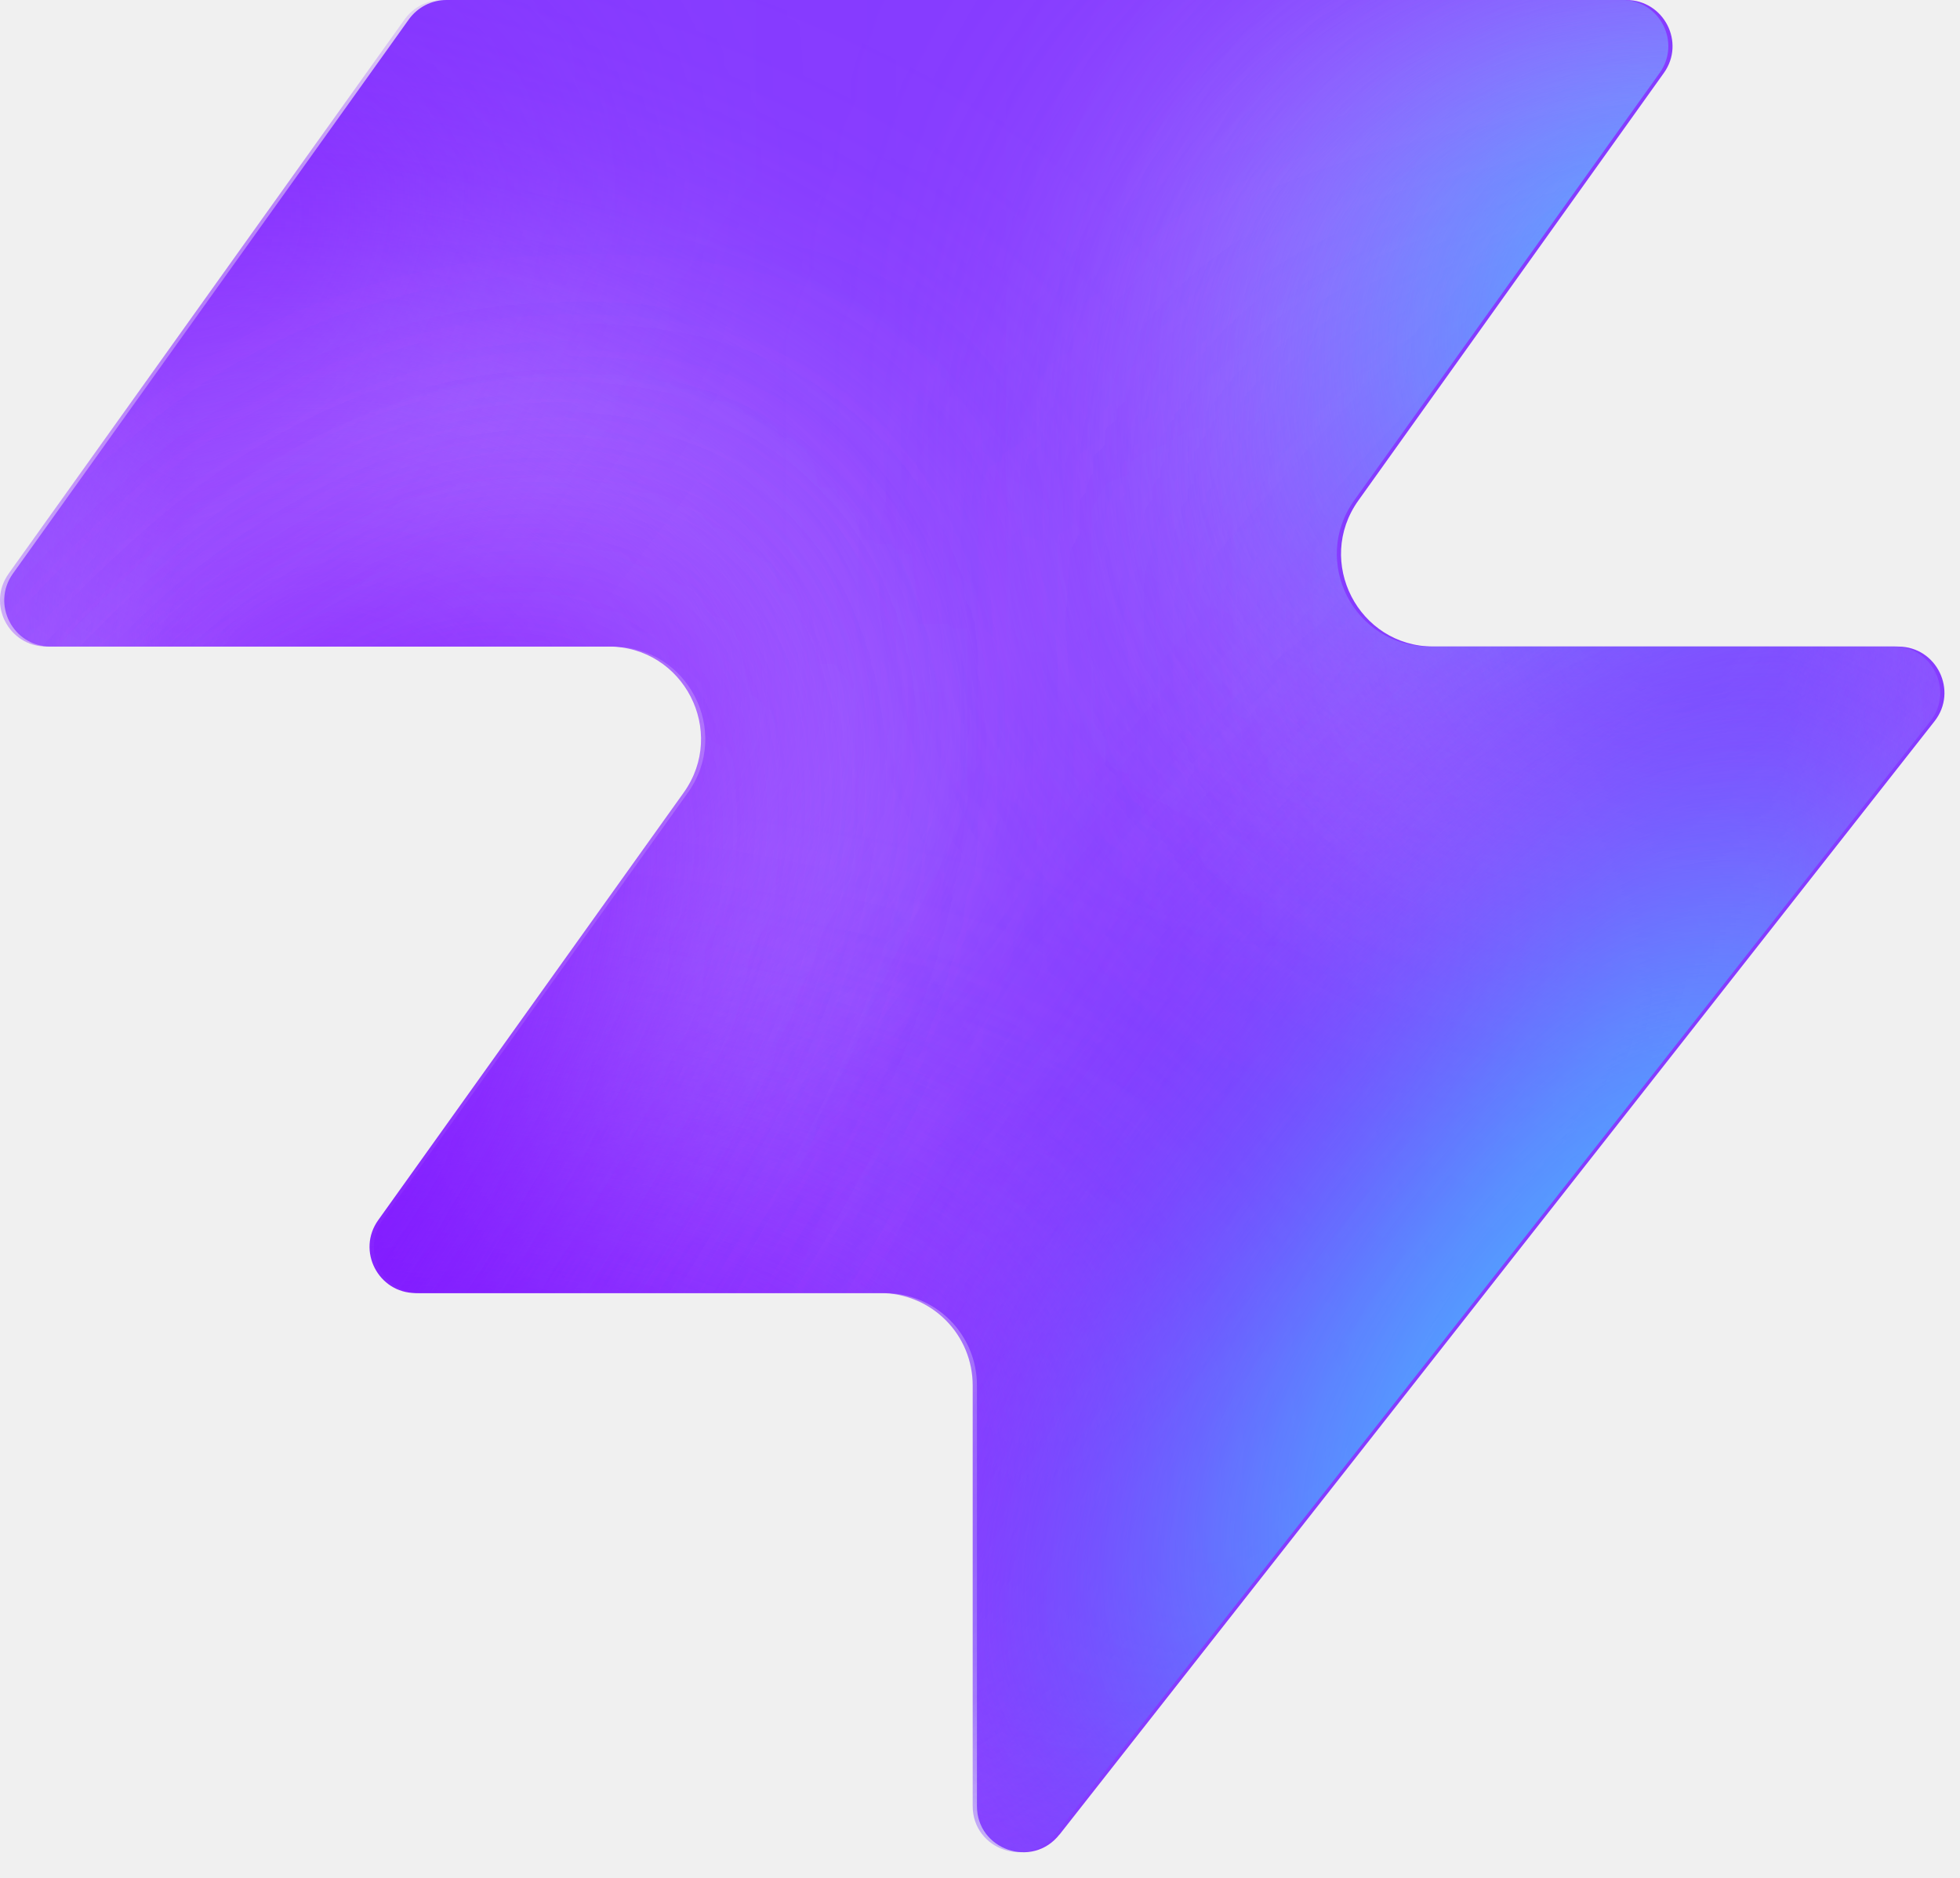
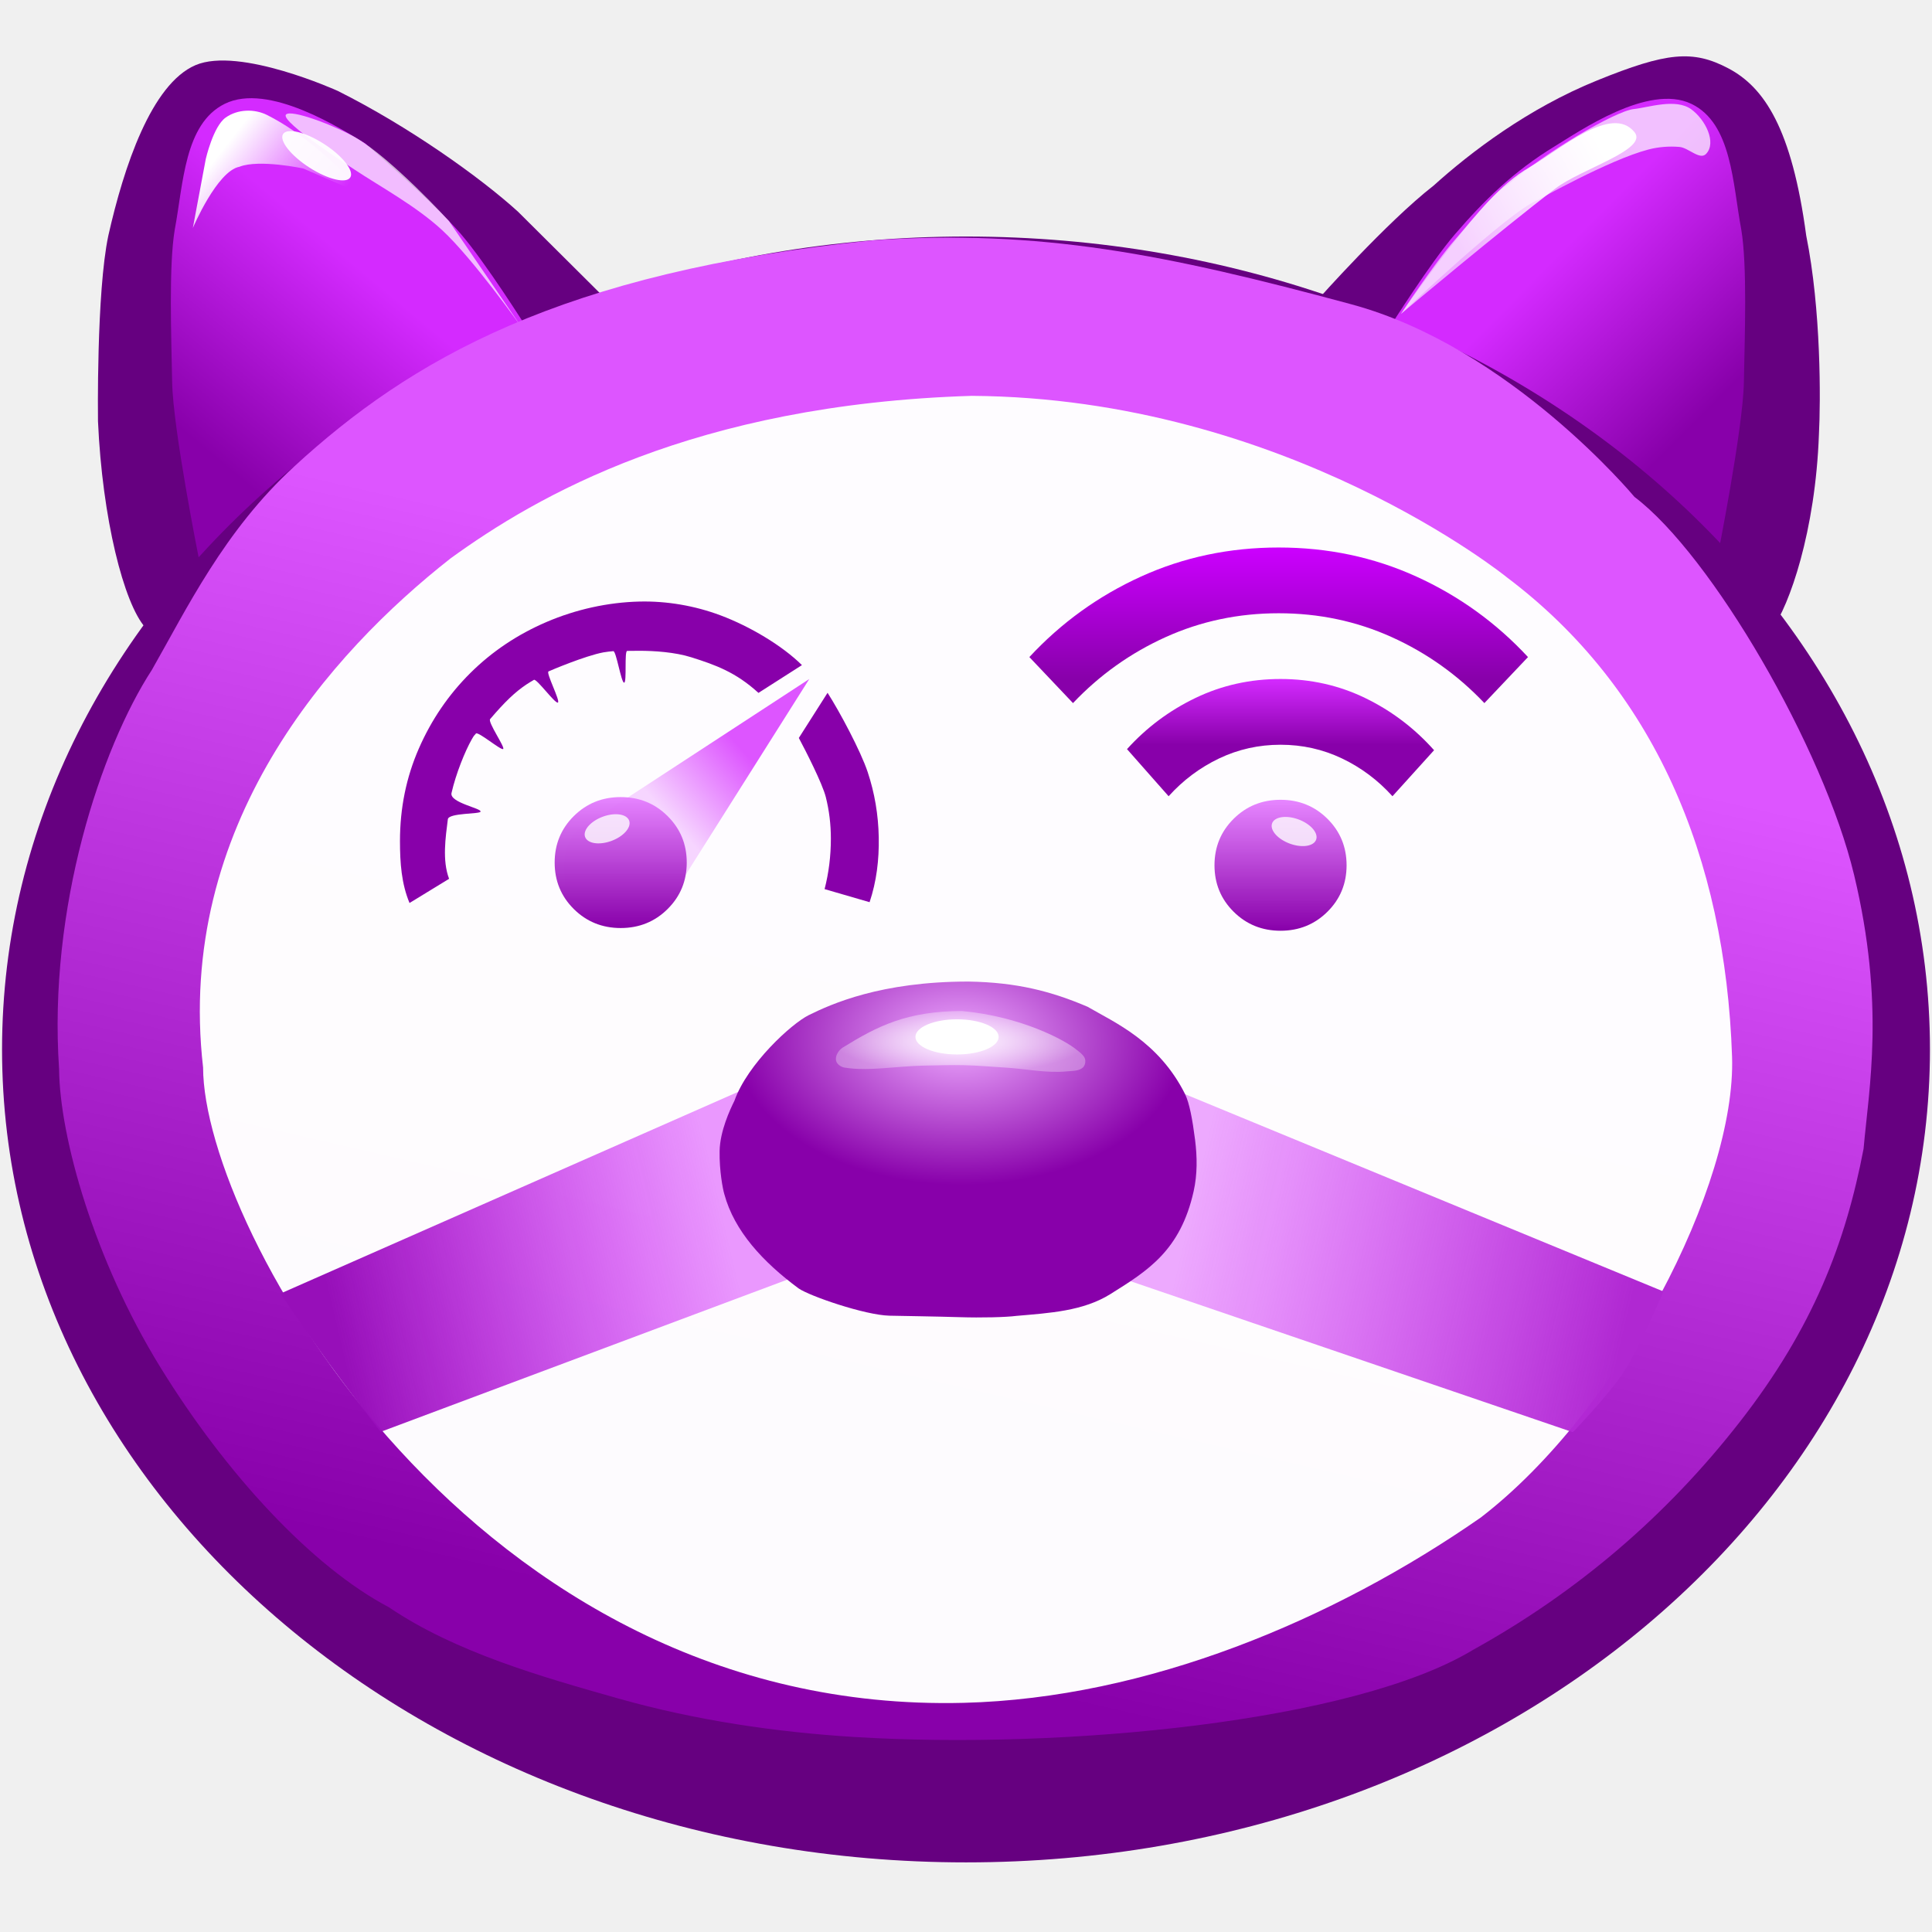
- <svg xmlns="http://www.w3.org/2000/svg" width="48" height="46" fill="none" viewBox="0 0 48 46">
-   <path fill="#863bff" d="M25.946 44.938c-.664.845-2.021.375-2.021-.698V33.937a2.26 2.26 0 0 0-2.262-2.262H10.287c-.92 0-1.456-1.04-.92-1.788l7.48-10.471c1.07-1.497 0-3.578-1.842-3.578H1.237c-.92 0-1.456-1.04-.92-1.788L10.013.474c.214-.297.556-.474.92-.474h28.894c.92 0 1.456 1.04.92 1.788l-7.48 10.471c-1.07 1.498 0 3.579 1.842 3.579h11.377c.943 0 1.473 1.088.89 1.83L25.947 44.94z" style="fill:#863bff;fill:color(display-p3 .525 .23 1);fill-opacity:1" />
-   <mask id="a" width="48" height="46" x="0" y="0" maskUnits="userSpaceOnUse" style="mask-type:alpha">
-     <path fill="#000" d="M25.842 44.938c-.664.844-2.021.375-2.021-.698V33.937a2.26 2.26 0 0 0-2.262-2.262H10.183c-.92 0-1.456-1.04-.92-1.788l7.48-10.471c1.07-1.498 0-3.579-1.842-3.579H1.133c-.92 0-1.456-1.04-.92-1.787L9.91.473c.214-.297.556-.474.92-.474h28.894c.92 0 1.456 1.04.92 1.788l-7.48 10.471c-1.07 1.498 0 3.578 1.842 3.578h11.377c.943 0 1.473 1.088.89 1.832L25.843 44.94z" style="fill:#000;fill-opacity:1" />
-   </mask>
-   <g mask="url(#a)">
-     <g filter="url(#b)">
-       <ellipse cx="5.508" cy="14.704" fill="#ede6ff" rx="5.508" ry="14.704" style="fill:#ede6ff;fill:color(display-p3 .927 .903 1);fill-opacity:1" transform="matrix(.00324 1 1 -.00324 -4.47 31.516)" />
+ <svg xmlns="http://www.w3.org/2000/svg" width="192" height="192" viewBox="0 0 192 192" fill="none">
+   <g clip-path="url(#clip0_180_451)">
+     <path d="M14.445 62.369C12.303 59.97 10.167 51.535 9.738 41.852C9.738 41.852 9.567 29.069 10.767 23.413C12.309 16.558 15.053 8.356 19.422 6.478C23.791 4.599 33.561 9.032 33.561 9.032C40.588 12.545 47.7 17.601 51.471 21.029L59.935 29.448C59.935 29.448 49.912 34.013 43.742 36.841C43.742 36.841 35.161 45.332 29.248 47.303C25.392 52.444 14.445 62.369 14.445 62.369Z" fill="#660080" />
+     <path d="M19.742 55.397C19.742 55.397 17.194 42.634 17.108 37.996C17.022 33.358 16.765 26.427 17.365 22.828C18.222 18.287 18.312 12.305 22.335 10.317C26.673 8.175 33.904 12.802 36.303 14.259C36.303 14.259 42.961 19.964 45.815 23.271C48.265 26.109 52.275 32.478 52.275 32.478C52.275 32.478 44.748 36.957 41.064 39.324C37.065 41.893 32.797 44.606 29.248 47.303C25.699 49.999 19.742 55.397 19.742 55.397Z" fill="url(#paint0_linear_180_451)" />
+     <path d="M19.165 22.657C19.165 22.657 21.564 17.001 23.792 16.573C25.763 15.802 30.134 16.744 30.134 16.744L36.475 19.486L34.626 17.687C33.341 16.316 30.116 13.22 26.549 11.432C25.288 10.799 23.614 10.835 22.421 11.688C21.184 12.572 20.45 15.802 20.45 15.802L19.165 22.657Z" fill="url(#paint1_linear_180_451)" />
+     <path d="M51.877 32.584L44.617 21.965C44.617 21.965 38.933 15.75 35.343 13.675C33.239 12.458 28.894 10.823 28.419 11.388C27.82 12.103 35.189 16.826 35.189 16.826C37.824 18.576 41.327 20.462 43.93 22.862C47.007 25.699 51.877 32.584 51.877 32.584Z" fill="white" fill-opacity="0.687" />
+     <path d="M30.768 16.665C32.617 17.848 34.43 18.276 34.818 17.619C35.206 16.963 34.022 15.472 32.173 14.288C30.324 13.105 28.511 12.677 28.123 13.333C27.735 13.99 28.919 15.481 30.768 16.665Z" fill="white" fill-opacity="0.948" />
+     <path d="M176.08 62.574C177.822 60.173 180.416 52.834 180.764 43.144C180.936 39.887 180.99 30.787 179.5 23.413C178.074 12.772 175.329 8.681 171.776 6.801C168.224 4.921 165.622 5.197 158.737 7.986C151.851 10.775 146.162 15.115 142.459 18.454C137.832 22.053 130.977 29.765 130.977 29.765C130.977 29.765 144.809 35.727 149.826 38.557C149.826 38.557 157.779 45.34 162.587 47.312C165.722 52.458 176.08 62.574 176.08 62.574Z" fill="#660080" />
+     <path d="M170.671 55.397C170.671 55.397 173.219 42.634 173.305 37.996C173.391 33.358 173.647 26.427 173.048 22.828C172.191 18.287 172.127 12.251 168.077 10.317C163.807 8.277 156.918 13.076 154.518 14.533C150.383 17.044 147.451 19.964 144.598 23.271C142.148 26.109 138.138 32.478 138.138 32.478C138.138 32.478 145.665 36.957 149.349 39.324C153.347 41.893 157.38 44.428 161.165 47.303C164.479 49.82 170.671 55.397 170.671 55.397Z" fill="url(#paint2_linear_180_451)" />
+     <path d="M139.227 31.195C139.227 31.195 149.932 21.029 152.76 19.915C152.76 19.915 159.895 15.885 163.814 14.859C164.813 14.598 165.871 14.515 166.899 14.602C167.81 14.679 168.932 15.956 169.556 15.287C170.616 14.15 169.473 11.883 168.077 10.863C166.541 9.74 163.82 10.684 162.369 10.837C160.529 11.031 153.596 15.116 149.826 18.372C147.083 19.915 139.227 31.195 139.227 31.195Z" fill="url(#paint3_linear_180_451)" />
+     <path d="M139.227 31.195C139.227 31.195 149.343 22.708 154.599 18.715C157.152 16.775 163.814 14.859 162.443 13.145C160.183 10.32 155.074 14.847 152.026 16.605C148.977 18.362 146.74 21.362 144.597 23.817C142.455 26.273 139.227 31.195 139.227 31.195Z" fill="url(#paint4_linear_180_451)" />
+     <path d="M96 185.081C148.907 185.081 191.796 148.911 191.796 104.293C191.796 59.675 148.907 23.505 96 23.505C43.093 23.505 0.204 59.675 0.204 104.293C0.204 148.911 43.093 185.081 96 185.081Z" fill="#660080" />
+     <path d="M86.733 23.884C55.665 27.045 40.744 35.808 29.248 46.347C22.283 52.733 18.526 60.554 15.096 66.569C10.023 74.37 4.776 90.224 5.872 106.22C5.924 113.008 9.376 125.216 15.919 135.849C22.462 146.481 31.005 155.702 38.646 159.726C45.242 164.197 53.781 166.626 61.46 168.798C69.139 170.969 77.132 172.143 84.98 172.624C105.578 173.886 134.51 171.15 146.405 163.953C156.728 158.235 165.609 150.664 172.91 141.294C180.21 131.925 183.41 123.503 185.2 114.164C185.72 108.209 187.355 99.869 184.257 86.945C181.239 74.351 170.087 55.157 162.429 49.379C162.429 49.379 150.084 34.506 134.305 30.244C115.831 25.255 103.408 22.761 86.733 23.884Z" fill="url(#paint5_linear_180_451)" />
+     <path d="M96.57 39.339C68.934 40.189 53.275 49.33 44.772 55.495C32.868 64.848 17.42 82.067 20.183 106.089C20.202 121.959 46.905 170.472 95.789 169.226C113.974 168.762 132.492 161.011 147.16 150.807C160.978 140.18 172.559 117.743 172.13 105.002C171.46 85.127 164.349 68.389 149.787 57.401C149.787 57.401 127.819 39.551 96.57 39.339Z" fill="white" fill-opacity="0.982" />
+     <mask id="mask0_180_451" style="mask-type:luminance" maskUnits="userSpaceOnUse" x="-12" y="-1" width="197" height="188">
+       <path d="M184.884 -0.36H-11.336V186.333H184.884V-0.36Z" fill="white" />
+     </mask>
+     <g mask="url(#mask0_180_451)">
+       <path d="M106.633 69.873L102.297 65.299C105.463 61.888 109.163 59.22 113.395 57.296C117.628 55.372 122.188 54.41 127.075 54.41C131.961 54.41 136.521 55.372 140.753 57.296C144.986 59.22 148.686 61.888 151.851 65.299L147.516 69.873C144.866 67.078 141.795 64.891 138.301 63.312C134.808 61.733 131.066 60.944 127.075 60.944C123.082 60.944 119.34 61.733 115.847 63.312C112.354 64.891 109.282 67.078 106.633 69.873Z" fill="url(#paint6_linear_180_451)" />
    </g>
-     <g filter="url(#c)">
-       <ellipse cx="10.399" cy="29.851" fill="#ede6ff" rx="10.399" ry="29.851" style="fill:#ede6ff;fill:color(display-p3 .927 .903 1);fill-opacity:1" transform="matrix(.00324 1 1 -.00324 -39.328 7.883)" />
+     <path d="M116.135 79.129L112.001 74.447C113.937 72.305 116.209 70.608 118.818 69.356C121.427 68.103 124.24 67.477 127.259 67.477C130.277 67.477 133.091 68.113 135.7 69.383C138.308 70.653 140.58 72.377 142.517 74.555L138.382 79.129C136.938 77.532 135.265 76.279 133.362 75.372C131.459 74.465 129.425 74.011 127.259 74.011C125.093 74.011 123.059 74.465 121.155 75.372C119.253 76.279 117.579 77.532 116.135 79.129Z" fill="url(#paint7_linear_180_451)" />
+     <path d="M127.259 92.496C125.421 92.496 123.867 91.867 122.599 90.609C121.331 89.351 120.695 87.811 120.695 85.989C120.695 84.167 121.331 82.627 122.599 81.369C123.867 80.111 125.421 79.482 127.259 79.482C129.096 79.482 130.65 80.111 131.919 81.369C133.186 82.627 133.822 84.167 133.822 85.989C133.822 87.811 133.186 89.351 131.919 90.609C130.65 91.867 129.096 92.496 127.259 92.496Z" fill="url(#paint8_linear_180_451)" />
+     <path d="M128.23 83.857C129.444 84.287 130.599 84.088 130.807 83.413C131.016 82.738 130.2 81.843 128.986 81.412C127.771 80.982 126.616 81.181 126.408 81.856C126.199 82.531 127.015 83.427 128.23 83.857Z" fill="white" fill-opacity="0.788" />
+     <path d="M57.308 90.127C58.486 91.037 59.655 90.11 61.416 89.971C63.178 89.832 65.258 91.456 66.02 90.291L80.426 67.479L57.632 82.358C56.428 83.181 56.042 84.901 56.073 86.424C56.104 87.946 56.129 89.218 57.308 90.127Z" fill="url(#paint9_linear_180_451)" />
+     <path d="M61.684 92.226C63.523 92.226 65.077 91.597 66.344 90.339C67.613 89.081 68.248 87.541 68.248 85.719C68.248 83.897 67.613 82.358 66.344 81.1C65.077 79.841 63.523 79.213 61.684 79.213C59.848 79.213 58.294 79.841 57.025 81.1C55.757 82.358 55.122 83.897 55.122 85.719C55.122 87.541 55.757 89.081 57.025 90.339C58.294 91.597 59.848 92.226 61.684 92.226Z" fill="url(#paint10_linear_180_451)" />
+     <path d="M60.714 83.587C59.499 84.017 58.345 83.819 58.136 83.144C57.927 82.469 58.743 81.573 59.958 81.143C61.173 80.713 62.327 80.911 62.536 81.586C62.745 82.261 61.929 83.157 60.714 83.587Z" fill="white" fill-opacity="0.791" />
+     <mask id="mask1_180_451" style="mask-type:luminance" maskUnits="userSpaceOnUse" x="-2" y="3" width="220" height="190">
+       <path d="M217.191 3.106H-1.274V192.284H217.191V3.106Z" fill="white" />
+     </mask>
+     <g mask="url(#mask1_180_451)">
+       <path d="M40.698 89.739C39.899 87.819 39.749 85.779 39.749 83.574C39.749 80.306 40.374 77.245 41.623 74.39C42.872 71.535 44.577 69.035 46.738 66.889C48.898 64.743 51.426 63.05 54.321 61.809C57.215 60.569 60.394 59.858 63.539 59.782C66.26 59.716 69.041 60.194 71.591 61.148C74.556 62.258 77.749 64.174 79.696 66.098L75.375 68.859C73.129 66.806 71.112 66.083 68.717 65.325C67.059 64.8 64.967 64.674 63.539 64.674C63.21 64.674 62.633 64.688 62.331 64.685C62.029 64.682 62.312 67.839 62.024 67.844C61.735 67.85 61.239 64.685 60.95 64.711C60.66 64.736 60.267 64.775 59.962 64.832C58.135 65.177 54.725 66.624 54.511 66.725C54.236 66.855 55.711 69.676 55.443 69.82C55.175 69.964 53.323 67.406 53.061 67.564C52.798 67.722 52.561 67.856 52.305 68.028C51.186 68.781 50.203 69.711 48.708 71.462C48.453 71.761 50.225 74.282 50.002 74.436C49.778 74.59 47.487 72.637 47.291 72.904C47.094 73.171 47.185 72.948 46.889 73.465C46.234 74.607 45.302 76.897 44.87 78.811C44.654 79.769 47.905 80.335 47.753 80.659C47.727 80.916 44.587 80.769 44.506 81.419C44.283 83.206 43.931 85.491 44.63 87.335M81.947 88.359C82.363 86.744 82.571 85.071 82.571 83.338C82.571 81.921 82.403 80.542 82.066 79.204C81.728 77.865 80.061 74.598 79.387 73.338L82.242 68.849C83.431 70.699 85.535 74.636 86.229 76.723C86.923 78.81 87.289 80.976 87.329 83.22C87.369 85.465 87.107 87.603 86.419 89.658" fill="#8800AA" />
    </g>
-     <g filter="url(#d)">
-       <ellipse cx="5.508" cy="30.487" fill="#7e14ff" rx="5.508" ry="30.487" style="fill:#7e14ff;fill:color(display-p3 .492 .077 1);fill-opacity:1" transform="rotate(89.814 -25.913 -14.639)scale(1 -1)" />
-     </g>
-     <g filter="url(#e)">
-       <ellipse cx="5.508" cy="30.599" fill="#7e14ff" rx="5.508" ry="30.599" style="fill:#7e14ff;fill:color(display-p3 .492 .077 1);fill-opacity:1" transform="rotate(89.814 -32.644 -3.334)scale(1 -1)" />
-     </g>
-     <g filter="url(#f)">
-       <ellipse cx="5.508" cy="30.599" fill="#7e14ff" rx="5.508" ry="30.599" style="fill:#7e14ff;fill:color(display-p3 .492 .077 1);fill-opacity:1" transform="matrix(.00324 1 1 -.00324 -34.34 30.47)" />
-     </g>
-     <g filter="url(#g)">
-       <ellipse cx="14.072" cy="22.078" fill="#ede6ff" rx="14.072" ry="22.078" style="fill:#ede6ff;fill:color(display-p3 .927 .903 1);fill-opacity:1" transform="rotate(93.35 24.506 48.493)scale(-1 1)" />
-     </g>
-     <g filter="url(#h)">
-       <ellipse cx="3.47" cy="21.501" fill="#7e14ff" rx="3.47" ry="21.501" style="fill:#7e14ff;fill:color(display-p3 .492 .077 1);fill-opacity:1" transform="rotate(89.009 28.708 47.59)scale(-1 1)" />
-     </g>
-     <g filter="url(#i)">
-       <ellipse cx="3.47" cy="21.501" fill="#7e14ff" rx="3.47" ry="21.501" style="fill:#7e14ff;fill:color(display-p3 .492 .077 1);fill-opacity:1" transform="rotate(89.009 28.708 47.59)scale(-1 1)" />
-     </g>
-     <g filter="url(#j)">
-       <ellipse cx=".387" cy="8.972" fill="#7e14ff" rx="4.407" ry="29.108" style="fill:#7e14ff;fill:color(display-p3 .492 .077 1);fill-opacity:1" transform="rotate(39.51 .387 8.972)" />
-     </g>
-     <g filter="url(#k)">
-       <ellipse cx="47.523" cy="-6.092" fill="#7e14ff" rx="4.407" ry="29.108" style="fill:#7e14ff;fill:color(display-p3 .492 .077 1);fill-opacity:1" transform="rotate(37.892 47.523 -6.092)" />
-     </g>
-     <g filter="url(#l)">
-       <ellipse cx="41.412" cy="6.333" fill="#47bfff" rx="5.971" ry="9.665" style="fill:#47bfff;fill:color(display-p3 .28 .748 1);fill-opacity:1" transform="rotate(37.892 41.412 6.333)" />
-     </g>
-     <g filter="url(#m)">
-       <ellipse cx="-1.879" cy="38.332" fill="#7e14ff" rx="4.407" ry="29.108" style="fill:#7e14ff;fill:color(display-p3 .492 .077 1);fill-opacity:1" transform="rotate(37.892 -1.88 38.332)" />
-     </g>
-     <g filter="url(#n)">
-       <ellipse cx="-1.879" cy="38.332" fill="#7e14ff" rx="4.407" ry="29.108" style="fill:#7e14ff;fill:color(display-p3 .492 .077 1);fill-opacity:1" transform="rotate(37.892 -1.88 38.332)" />
-     </g>
-     <g filter="url(#o)">
-       <ellipse cx="35.651" cy="29.907" fill="#7e14ff" rx="4.407" ry="29.108" style="fill:#7e14ff;fill:color(display-p3 .492 .077 1);fill-opacity:1" transform="rotate(37.892 35.651 29.907)" />
-     </g>
-     <g filter="url(#p)">
-       <ellipse cx="38.418" cy="32.4" fill="#47bfff" rx="5.971" ry="15.297" style="fill:#47bfff;fill:color(display-p3 .28 .748 1);fill-opacity:1" transform="rotate(37.892 38.418 32.4)" />
-     </g>
+     <path d="M73.933 108.253L27.863 128.556C27.863 128.556 30.986 133.142 32.614 135.388C34.306 137.725 37.826 142.297 37.826 142.297L78.578 127.042L75.639 119.824L73.933 108.253Z" fill="url(#paint11_linear_180_451)" />
+     <path d="M117.777 108.744L165.307 128.345C165.307 128.345 162.957 133.925 161.305 136.441C159.891 138.593 156.31 142.333 156.31 142.333L112.208 127.277L113.469 120.471L117.777 108.744Z" fill="url(#paint12_linear_180_451)" />
+     <path d="M96.23 97.546C87.517 97.546 82.604 99.783 80.371 100.884C78.667 101.725 74.296 105.717 72.989 109.387C72.549 110.275 71.55 112.408 71.515 114.393C71.48 116.377 71.843 118.213 71.98 118.662C72.975 122.351 75.832 125.425 79.365 128.041C80.458 128.802 85.952 130.694 88.391 130.751C89.054 130.767 93.3 130.832 95.4 130.899C97.501 130.967 99.971 130.907 101.019 130.77C104.305 130.484 107.642 130.299 110.348 128.606C114.065 126.28 117.305 124.286 118.624 118.382C118.997 116.711 118.983 114.987 118.761 113.248C118.509 111.269 118.206 109.641 117.777 108.744C115.142 103.473 110.721 101.595 108.086 100.053C104.475 98.511 101.063 97.624 96.23 97.546Z" fill="url(#paint13_radial_180_451)" />
+     <path d="M83.923 106.094C86.248 106.487 89.199 105.944 91.838 105.898C93.186 105.875 94.536 105.826 95.884 105.859C97.218 105.892 98.548 106.014 99.88 106.094C101.936 106.217 103.998 106.669 106.048 106.47C106.597 106.417 107.268 106.453 107.649 106.054C107.846 105.847 107.901 105.49 107.824 105.215C107.717 104.829 107.004 104.337 107.004 104.337C105.872 103.38 101.493 101.018 95.598 100.472C90.093 100.491 87.198 101.976 83.757 104.102C83.34 104.36 82.968 104.955 83.093 105.43C83.183 105.772 83.574 106.034 83.923 106.094Z" fill="url(#paint14_radial_180_451)" />
+     <path d="M95.111 104.791C97.394 104.791 99.245 104.009 99.245 103.044C99.245 102.079 97.394 101.297 95.111 101.297C92.827 101.297 90.976 102.079 90.976 103.044C90.976 104.009 92.827 104.791 95.111 104.791Z" fill="white" />
  </g>
  <defs>
-     <filter id="b" width="60.045" height="41.654" x="-19.77" y="16.149" color-interpolation-filters="sRGB" filterUnits="userSpaceOnUse">
-       <feFlood flood-opacity="0" result="BackgroundImageFix" />
-       <feBlend in="SourceGraphic" in2="BackgroundImageFix" result="shape" />
-       <feGaussianBlur result="effect1_foregroundBlur_2002_17158" stdDeviation="7.659" />
-     </filter>
-     <filter id="c" width="90.34" height="51.437" x="-54.613" y="-7.533" color-interpolation-filters="sRGB" filterUnits="userSpaceOnUse">
-       <feFlood flood-opacity="0" result="BackgroundImageFix" />
-       <feBlend in="SourceGraphic" in2="BackgroundImageFix" result="shape" />
-       <feGaussianBlur result="effect1_foregroundBlur_2002_17158" stdDeviation="7.659" />
-     </filter>
-     <filter id="d" width="79.355" height="29.4" x="-49.64" y="2.03" color-interpolation-filters="sRGB" filterUnits="userSpaceOnUse">
-       <feFlood flood-opacity="0" result="BackgroundImageFix" />
-       <feBlend in="SourceGraphic" in2="BackgroundImageFix" result="shape" />
-       <feGaussianBlur result="effect1_foregroundBlur_2002_17158" stdDeviation="4.596" />
-     </filter>
-     <filter id="e" width="79.579" height="29.4" x="-45.045" y="20.029" color-interpolation-filters="sRGB" filterUnits="userSpaceOnUse">
-       <feFlood flood-opacity="0" result="BackgroundImageFix" />
-       <feBlend in="SourceGraphic" in2="BackgroundImageFix" result="shape" />
-       <feGaussianBlur result="effect1_foregroundBlur_2002_17158" stdDeviation="4.596" />
-     </filter>
-     <filter id="f" width="79.579" height="29.4" x="-43.513" y="21.178" color-interpolation-filters="sRGB" filterUnits="userSpaceOnUse">
-       <feFlood flood-opacity="0" result="BackgroundImageFix" />
-       <feBlend in="SourceGraphic" in2="BackgroundImageFix" result="shape" />
-       <feGaussianBlur result="effect1_foregroundBlur_2002_17158" stdDeviation="4.596" />
-     </filter>
-     <filter id="g" width="74.749" height="58.852" x="15.756" y="-17.901" color-interpolation-filters="sRGB" filterUnits="userSpaceOnUse">
-       <feFlood flood-opacity="0" result="BackgroundImageFix" />
-       <feBlend in="SourceGraphic" in2="BackgroundImageFix" result="shape" />
-       <feGaussianBlur result="effect1_foregroundBlur_2002_17158" stdDeviation="7.659" />
-     </filter>
-     <filter id="h" width="61.377" height="25.362" x="23.548" y="2.284" color-interpolation-filters="sRGB" filterUnits="userSpaceOnUse">
-       <feFlood flood-opacity="0" result="BackgroundImageFix" />
-       <feBlend in="SourceGraphic" in2="BackgroundImageFix" result="shape" />
-       <feGaussianBlur result="effect1_foregroundBlur_2002_17158" stdDeviation="4.596" />
-     </filter>
-     <filter id="i" width="61.377" height="25.362" x="23.548" y="2.284" color-interpolation-filters="sRGB" filterUnits="userSpaceOnUse">
-       <feFlood flood-opacity="0" result="BackgroundImageFix" />
-       <feBlend in="SourceGraphic" in2="BackgroundImageFix" result="shape" />
-       <feGaussianBlur result="effect1_foregroundBlur_2002_17158" stdDeviation="4.596" />
-     </filter>
-     <filter id="j" width="56.045" height="63.649" x="-27.636" y="-22.853" color-interpolation-filters="sRGB" filterUnits="userSpaceOnUse">
-       <feFlood flood-opacity="0" result="BackgroundImageFix" />
-       <feBlend in="SourceGraphic" in2="BackgroundImageFix" result="shape" />
-       <feGaussianBlur result="effect1_foregroundBlur_2002_17158" stdDeviation="4.596" />
-     </filter>
-     <filter id="k" width="54.814" height="64.646" x="20.116" y="-38.415" color-interpolation-filters="sRGB" filterUnits="userSpaceOnUse">
-       <feFlood flood-opacity="0" result="BackgroundImageFix" />
-       <feBlend in="SourceGraphic" in2="BackgroundImageFix" result="shape" />
-       <feGaussianBlur result="effect1_foregroundBlur_2002_17158" stdDeviation="4.596" />
-     </filter>
-     <filter id="l" width="33.541" height="35.313" x="24.641" y="-11.323" color-interpolation-filters="sRGB" filterUnits="userSpaceOnUse">
-       <feFlood flood-opacity="0" result="BackgroundImageFix" />
-       <feBlend in="SourceGraphic" in2="BackgroundImageFix" result="shape" />
-       <feGaussianBlur result="effect1_foregroundBlur_2002_17158" stdDeviation="4.596" />
-     </filter>
-     <filter id="m" width="54.814" height="64.646" x="-29.286" y="6.009" color-interpolation-filters="sRGB" filterUnits="userSpaceOnUse">
-       <feFlood flood-opacity="0" result="BackgroundImageFix" />
-       <feBlend in="SourceGraphic" in2="BackgroundImageFix" result="shape" />
-       <feGaussianBlur result="effect1_foregroundBlur_2002_17158" stdDeviation="4.596" />
-     </filter>
-     <filter id="n" width="54.814" height="64.646" x="-29.286" y="6.009" color-interpolation-filters="sRGB" filterUnits="userSpaceOnUse">
-       <feFlood flood-opacity="0" result="BackgroundImageFix" />
-       <feBlend in="SourceGraphic" in2="BackgroundImageFix" result="shape" />
-       <feGaussianBlur result="effect1_foregroundBlur_2002_17158" stdDeviation="4.596" />
-     </filter>
-     <filter id="o" width="54.814" height="64.646" x="8.244" y="-2.416" color-interpolation-filters="sRGB" filterUnits="userSpaceOnUse">
-       <feFlood flood-opacity="0" result="BackgroundImageFix" />
-       <feBlend in="SourceGraphic" in2="BackgroundImageFix" result="shape" />
-       <feGaussianBlur result="effect1_foregroundBlur_2002_17158" stdDeviation="4.596" />
-     </filter>
-     <filter id="p" width="39.409" height="43.623" x="18.713" y="10.588" color-interpolation-filters="sRGB" filterUnits="userSpaceOnUse">
-       <feFlood flood-opacity="0" result="BackgroundImageFix" />
-       <feBlend in="SourceGraphic" in2="BackgroundImageFix" result="shape" />
-       <feGaussianBlur result="effect1_foregroundBlur_2002_17158" stdDeviation="4.596" />
-     </filter>
+     <linearGradient id="paint0_linear_180_451" x1="37.617" y1="28.223" x2="22.425" y2="46.392" gradientUnits="userSpaceOnUse">
+       <stop stop-color="#D42AFF" />
+       <stop offset="1" stop-color="#8800AA" />
+     </linearGradient>
+     <linearGradient id="paint1_linear_180_451" x1="23.808" y1="12.706" x2="33.286" y2="20.098" gradientUnits="userSpaceOnUse">
+       <stop stop-color="white" />
+       <stop offset="1" stop-color="white" stop-opacity="0" />
+     </linearGradient>
+     <linearGradient id="paint2_linear_180_451" x1="153.203" y1="26.911" x2="168.429" y2="42.059" gradientUnits="userSpaceOnUse">
+       <stop stop-color="#D42AFF" />
+       <stop offset="1" stop-color="#8800AA" />
+     </linearGradient>
+     <linearGradient id="paint3_linear_180_451" x1="162.443" y1="13.145" x2="144.598" y2="23.817" gradientUnits="userSpaceOnUse">
+       <stop stop-color="white" stop-opacity="0.701" />
+       <stop offset="1" stop-color="white" stop-opacity="0.421" />
+     </linearGradient>
+     <linearGradient id="paint4_linear_180_451" x1="159.781" y1="15.954" x2="144.598" y2="23.817" gradientUnits="userSpaceOnUse">
+       <stop stop-color="white" />
+       <stop offset="1" stop-color="white" stop-opacity="0.611" />
+     </linearGradient>
+     <linearGradient id="paint5_linear_180_451" x1="118.831" y1="67.044" x2="95.877" y2="167.039" gradientUnits="userSpaceOnUse">
+       <stop stop-color="#DD55FF" />
+       <stop offset="1" stop-color="#8800AA" />
+     </linearGradient>
+     <linearGradient id="paint6_linear_180_451" x1="127.075" y1="54.41" x2="127.075" y2="67.477" gradientUnits="userSpaceOnUse">
+       <stop stop-color="#CC00FF" />
+       <stop offset="1" stop-color="#8800AA" />
+     </linearGradient>
+     <linearGradient id="paint7_linear_180_451" x1="127.259" y1="67.477" x2="127.259" y2="74.011" gradientUnits="userSpaceOnUse">
+       <stop stop-color="#D42AFF" />
+       <stop offset="1" stop-color="#8800AA" />
+     </linearGradient>
+     <linearGradient id="paint8_linear_180_451" x1="127.259" y1="79.482" x2="127.259" y2="92.496" gradientUnits="userSpaceOnUse">
+       <stop stop-color="#E580FF" stop-opacity="0.957" />
+       <stop offset="1" stop-color="#8800AA" />
+     </linearGradient>
+     <linearGradient id="paint9_linear_180_451" x1="66.344" y1="81.1" x2="73.811" y2="74.548" gradientUnits="userSpaceOnUse">
+       <stop stop-color="#F6D5FF" />
+       <stop offset="1" stop-color="#DD55FF" />
+     </linearGradient>
+     <linearGradient id="paint10_linear_180_451" x1="61.684" y1="79.213" x2="61.684" y2="92.226" gradientUnits="userSpaceOnUse">
+       <stop stop-color="#E580FF" stop-opacity="0.957" />
+       <stop offset="1" stop-color="#8800AA" />
+     </linearGradient>
+     <linearGradient id="paint11_linear_180_451" x1="34.025" y1="134.536" x2="73.037" y2="125.372" gradientUnits="userSpaceOnUse">
+       <stop stop-color="#970FB9" />
+       <stop offset="1" stop-color="#CC00FF" stop-opacity="0.395" />
+     </linearGradient>
+     <linearGradient id="paint12_linear_180_451" x1="118.624" y1="118.382" x2="162.321" y2="128.539" gradientUnits="userSpaceOnUse">
+       <stop stop-color="#D42AFF" stop-opacity="0.395" />
+       <stop offset="1" stop-color="#B028D2" />
+     </linearGradient>
+     <radialGradient id="paint13_radial_180_451" cx="0" cy="0" r="1" gradientUnits="userSpaceOnUse" gradientTransform="translate(95.3053 103.423) rotate(0.686812) scale(23.989 15.3699)">
+       <stop stop-color="#EEAAFF" />
+       <stop offset="0.933" stop-color="#8800AA" />
+     </radialGradient>
+     <radialGradient id="paint14_radial_180_451" cx="0" cy="0" r="1" gradientUnits="userSpaceOnUse" gradientTransform="translate(95.4643 103.496) scale(12.5907 3.2188)">
+       <stop stop-color="white" stop-opacity="0.886" />
+       <stop offset="1" stop-color="white" stop-opacity="0.293" />
+     </radialGradient>
+     <clipPath id="clip0_180_451">
+       <rect width="192" height="192" fill="white" />
+     </clipPath>
  </defs>
</svg>
